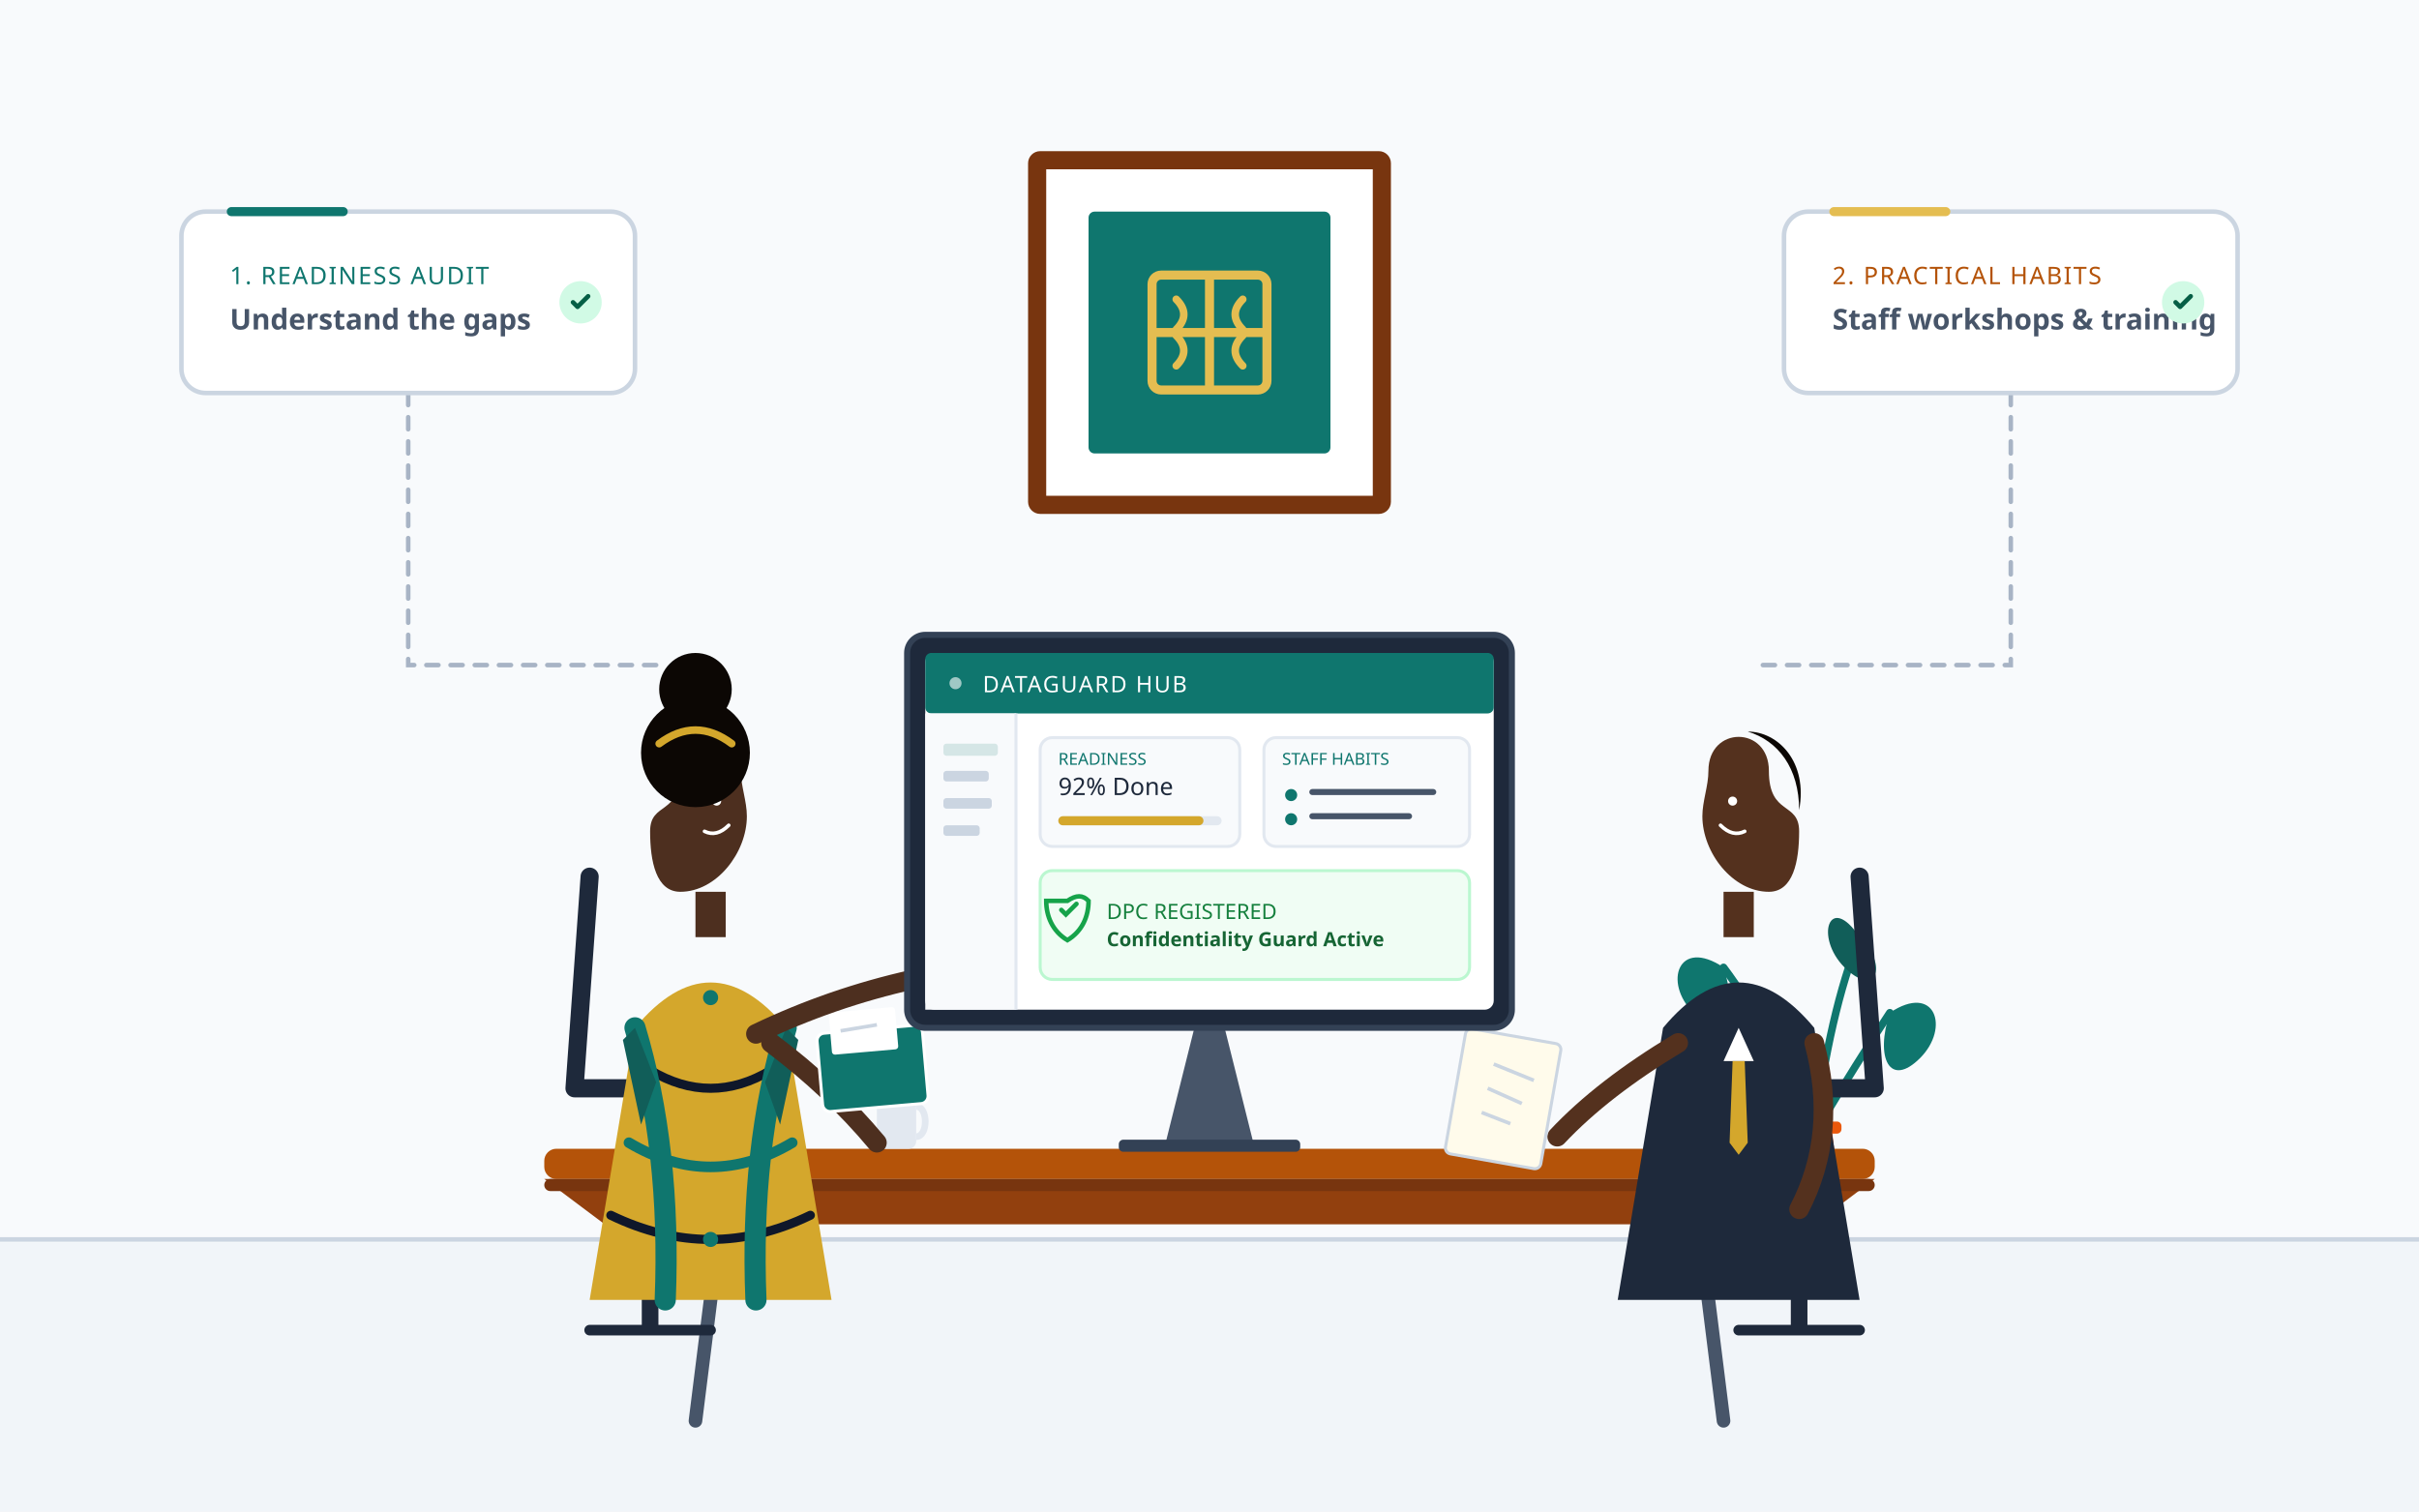
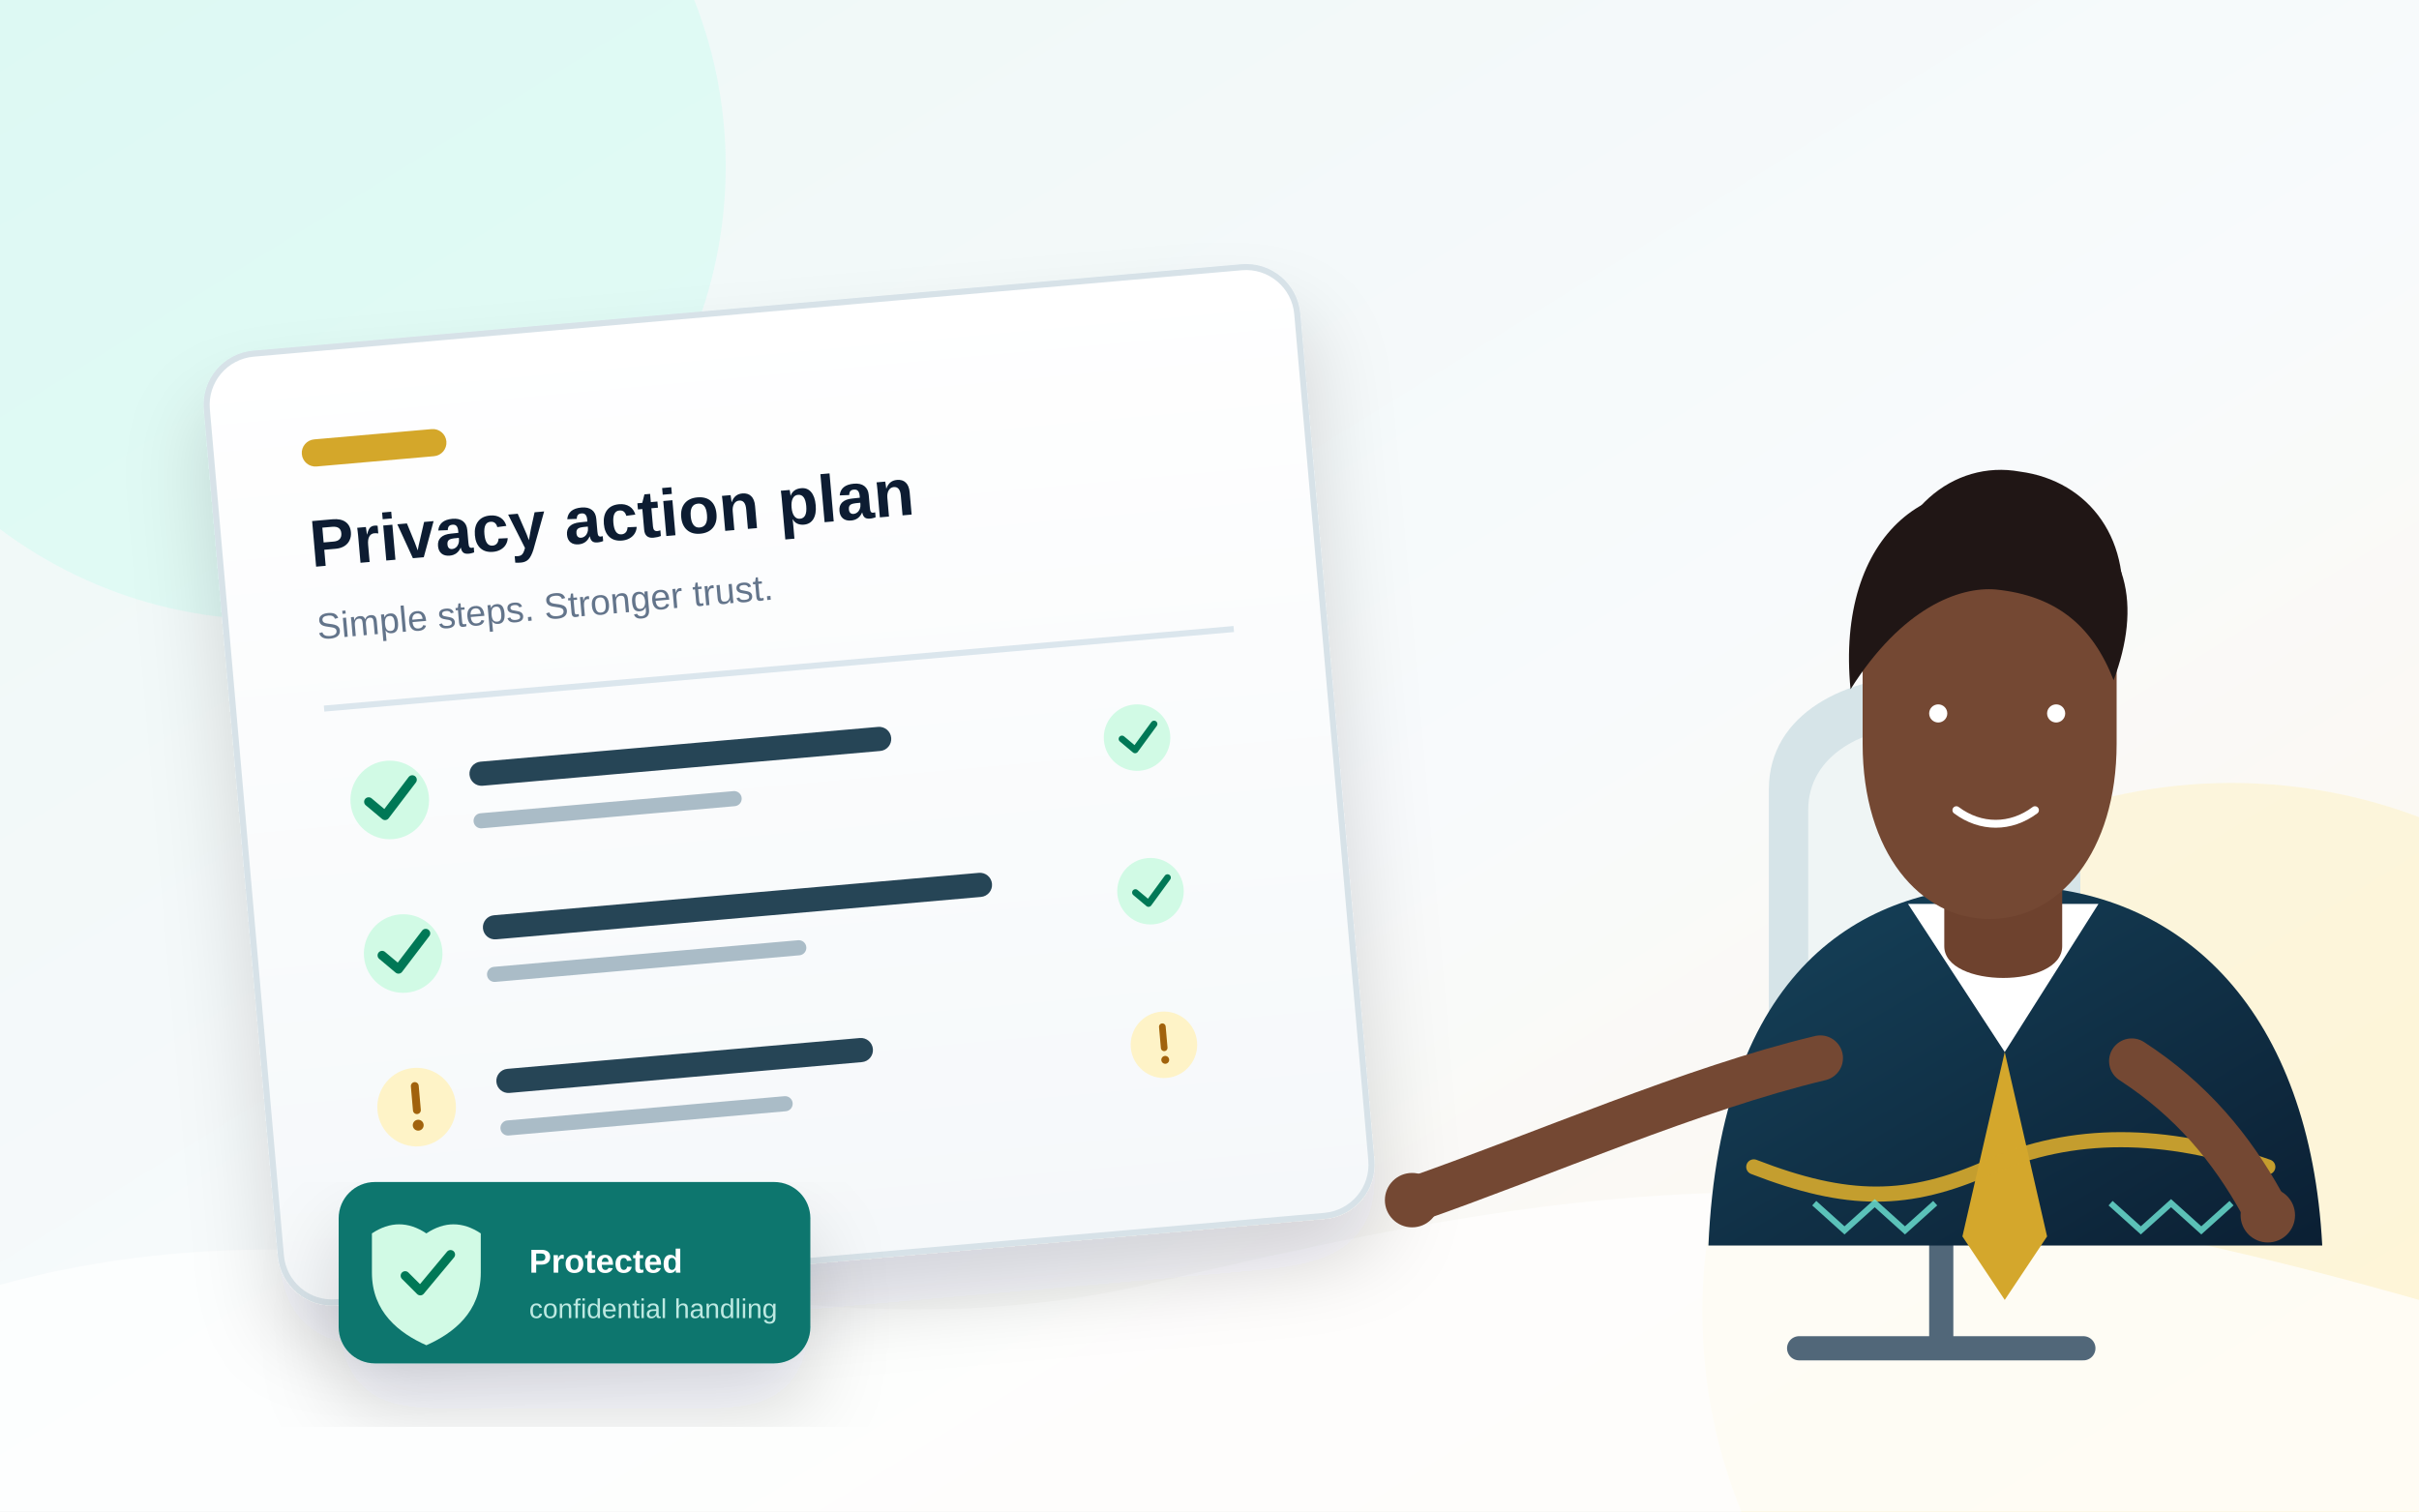
- <svg xmlns="http://www.w3.org/2000/svg" viewBox="0 0 800 500" width="100%" height="100%">
-   <rect width="800" height="500" fill="#f8fafc" />
-   <line x1="0" y1="410" x2="800" y2="410" stroke="#cbd5e1" stroke-width="1.5" />
-   <rect y="411" width="800" height="89" fill="#f1f5f9" />
-   <rect x="340" y="50" width="120" height="120" rx="4" fill="#78350f" />
-   <rect x="346" y="56" width="108" height="108" fill="#ffffff" />
-   <rect x="360" y="70" width="80" height="80" rx="2" fill="#0f766e" />
-   <g transform="translate(400, 110)">
-     <rect x="-19" y="-19" width="38" height="38" rx="3" fill="none" stroke="#e4bd51" stroke-width="3" />
-     <line x1="-19" y1="0" x2="19" y2="0" stroke="#e4bd51" stroke-width="3" />
-     <line x1="0" y1="-19" x2="0" y2="19" stroke="#e4bd51" stroke-width="3" />
-     <path d="M -11,-11 Q -6,-6 -11,-1" fill="none" stroke="#e4bd51" stroke-width="2.5" stroke-linecap="round" />
-     <path d="M 11,-11 Q 6,-6 11,-1" fill="none" stroke="#e4bd51" stroke-width="2.5" stroke-linecap="round" />
-     <path d="M -11,11 Q -6,6 -11,1" fill="none" stroke="#e4bd51" stroke-width="2.5" stroke-linecap="round" />
-     <path d="M 11,11 Q 6,6 11,1" fill="none" stroke="#e4bd51" stroke-width="2.5" stroke-linecap="round" />
+ <svg xmlns="http://www.w3.org/2000/svg" viewBox="0 0 800 500" role="img" aria-labelledby="title desc">
+   <defs>
+     <linearGradient id="backdrop" x1="0" y1="0" x2="1" y2="1">
+       <stop stop-color="#edf8f6" />
+       <stop offset=".56" stop-color="#f8fafc" />
+       <stop offset="1" stop-color="#fff8e9" />
+     </linearGradient>
+     <linearGradient id="paper" x1="0" y1="0" x2="0" y2="1">
+       <stop stop-color="#fff" />
+       <stop offset="1" stop-color="#f5f8fa" />
+     </linearGradient>
+     <linearGradient id="jacket" x1="0" y1="0" x2="1" y2="1">
+       <stop stop-color="#16435b" />
+       <stop offset="1" stop-color="#0b1f33" />
+     </linearGradient>
+     <filter id="shadow" x="-25%" y="-25%" width="150%" height="160%">
+       <feDropShadow dx="0" dy="15" stdDeviation="13" flood-color="#0b1f33" flood-opacity=".15" />
+     </filter>
+   </defs>
+   <rect width="800" height="500" fill="url(#backdrop)" />
+   <circle cx="90" cy="55" r="150" fill="#ccfbf1" opacity=".47" />
+   <circle cx="738" cy="434" r="175" fill="#fef3c7" opacity=".56" />
+   <path d="M0 425c139-38 247 32 383-1 151-36 238-45 417 6v70H0Z" fill="#fff" opacity=".72" />
+   <g transform="translate(80 102) rotate(-5 182 158)" filter="url(#shadow)">
+     <rect width="362" height="315" rx="17" fill="url(#paper)" stroke="#d7e2e8" stroke-width="2" />
+     <rect x="30" y="30" width="48" height="9" rx="4.5" fill="#d4a72c" />
+     <text x="30" y="72" fill="#0b1f33" font-family="Arial, sans-serif" font-size="22" font-weight="700">Privacy action plan</text>
+     <text x="30" y="96" fill="#64748b" font-family="Arial, sans-serif" font-size="12">Simple steps. Stronger trust.</text>
+     <line x1="30" y1="119" x2="332" y2="119" stroke="#dbe6ed" stroke-width="2" />
+     <circle cx="49" cy="151" r="13" fill="#d1fae5" />
+     <path d="m42 151 5 5 10-11" fill="none" stroke="#047857" stroke-width="3" stroke-linecap="round" stroke-linejoin="round" />
+     <rect x="76" y="141" width="140" height="8" rx="4" fill="#284557" />
+     <rect x="76" y="158" width="89" height="5" rx="2.5" fill="#aabcc7" />
+     <circle cx="297" cy="152" r="11" fill="#d1fae5" />
+     <path d="m292 152 4 4 7-8" fill="none" stroke="#047857" stroke-width="2.2" stroke-linecap="round" stroke-linejoin="round" />
+     <circle cx="49" cy="202" r="13" fill="#d1fae5" />
+     <path d="m42 202 5 5 10-11" fill="none" stroke="#047857" stroke-width="3" stroke-linecap="round" stroke-linejoin="round" />
+     <rect x="76" y="192" width="169" height="8" rx="4" fill="#284557" />
+     <rect x="76" y="209" width="106" height="5" rx="2.5" fill="#aabcc7" />
+     <circle cx="297" cy="203" r="11" fill="#d1fae5" />
+     <path d="m292 203 4 4 7-8" fill="none" stroke="#047857" stroke-width="2.2" stroke-linecap="round" stroke-linejoin="round" />
+     <circle cx="49" cy="253" r="13" fill="#fef3c7" />
+     <path d="M49 246v8" stroke="#a16207" stroke-width="2.6" stroke-linecap="round" />
+     <circle cx="49" cy="259" r="1.8" fill="#a16207" />
+     <rect x="76" y="243" width="125" height="8" rx="4" fill="#284557" />
+     <rect x="76" y="260" width="97" height="5" rx="2.5" fill="#aabcc7" />
+     <circle cx="297" cy="254" r="11" fill="#fef3c7" />
+     <path d="M297 248v7" stroke="#a16207" stroke-width="2.2" stroke-linecap="round" />
+     <circle cx="297" cy="259" r="1.3" fill="#a16207" />
  </g>
-   <g opacity="0.8">
-     <path d="M 135,130 L 135,220 L 220,220" fill="none" stroke="#94a3b8" stroke-width="1.5" stroke-dasharray="4,4" stroke-linecap="round" />
-     <path d="M 665,130 L 665,220 L 580,220" fill="none" stroke="#94a3b8" stroke-width="1.5" stroke-dasharray="4,4" stroke-linecap="round" />
+   <g transform="translate(112 391)" filter="url(#shadow)">
+     <rect width="156" height="60" rx="12" fill="#0f766e" />
+     <path d="M29 17c6-4 12-4 18 0v13c0 13-9 20-18 24-9-4-18-11-18-24V17c6-4 12-4 18 0Z" fill="#d1fae5" />
+     <path d="m22 31 5 5 10-12" fill="none" stroke="#047857" stroke-width="3" stroke-linecap="round" stroke-linejoin="round" />
+     <text x="63" y="30" fill="#fff" font-family="Arial, sans-serif" font-size="11" font-weight="700">Protected</text>
+     <text x="63" y="45" fill="#bde9e2" font-family="Arial, sans-serif" font-size="9">confidential handling</text>
  </g>
-   <g transform="translate(60, 70)">
-     <rect width="150" height="60" rx="8" fill="#ffffff" stroke="#cbd5e1" stroke-width="1.5" />
-     <rect x="15" y="-1.5" width="40" height="3" rx="1.5" fill="#0f766e" />
-     <text x="16" y="24" fill="#0f766e" font-family="system-ui, sans-serif" font-size="8" font-weight="extrabold" letter-spacing="0.5">1. READINESS AUDIT</text>
-     <text x="16" y="39" fill="#475569" font-family="system-ui, sans-serif" font-size="9.5" font-weight="600">Understand the gaps</text>
-     <circle cx="132" cy="30" r="7" fill="#d1fae5" />
-     <path d="M 129.5,30 L 131,31.5 L 134.5,28" fill="none" stroke="#065f46" stroke-width="1.5" stroke-linecap="round" stroke-linejoin="round" />
-   </g>
-   <g transform="translate(590, 70)">
-     <rect width="150" height="60" rx="8" fill="#ffffff" stroke="#cbd5e1" stroke-width="1.5" />
-     <rect x="15" y="-1.5" width="40" height="3" rx="1.5" fill="#e4bd51" />
-     <text x="16" y="24" fill="#b45309" font-family="system-ui, sans-serif" font-size="8" font-weight="extrabold" letter-spacing="0.5">2. PRACTICAL HABITS</text>
-     <text x="16" y="39" fill="#475569" font-family="system-ui, sans-serif" font-size="9.5" font-weight="600">Staff workshops &amp; training</text>
-     <circle cx="132" cy="30" r="7" fill="#d1fae5" />
-     <path d="M 129.5,30 L 131,31.5 L 134.5,28" fill="none" stroke="#065f46" stroke-width="1.5" stroke-linecap="round" stroke-linejoin="round" />
-   </g>
-   <g transform="translate(50, 0)">
-     <path d="M 540,410 L 560,410 L 556,375 L 544,375 Z" fill="#c2410c" />
-     <rect x="541" y="371" width="18" height="4" rx="1.5" fill="#ea580c" />
-     <path d="M 550,375 Q 535,340 520,320" fill="none" stroke="#0f766e" stroke-width="2.5" stroke-linecap="round" />
-     <path d="M 520,320 C 505,310 500,325 510,335 C 520,345 525,335 520,320 Z" fill="#0f766e" />
-     <path d="M 550,375 Q 555,335 565,310" fill="none" stroke="#0f766e" stroke-width="2.5" stroke-linecap="round" />
-     <path d="M 565,310 C 555,295 550,310 560,320 C 570,330 575,320 565,310 Z" fill="#115e59" />
-     <path d="M 550,375 Q 565,350 575,335" fill="none" stroke="#0f766e" stroke-width="2.5" stroke-linecap="round" />
-     <path d="M 575,335 C 590,325 595,340 585,350 C 575,360 570,350 575,335 Z" fill="#0f766e" />
-   </g>
-   <g>
-     <line x1="240" y1="390" x2="230" y2="470" stroke="#475569" stroke-width="4.5" stroke-linecap="round" />
-     <line x1="560" y1="390" x2="570" y2="470" stroke="#475569" stroke-width="4.5" stroke-linecap="round" />
-     <polygon points="180,390 620,390 600,405 200,405" fill="#92400e" />
-     <rect x="180" y="380" width="440" height="10" rx="4" fill="#b45309" />
-     <rect x="180" y="390" width="440" height="4" rx="2" fill="#78350f" />
-     <rect x="290" y="362" width="13" height="18" rx="2.5" fill="#e2e8f0" />
-     <path d="M 303,366 C 307,366 307,376 303,376" fill="none" stroke="#e2e8f0" stroke-width="2.2" />
-     <path d="M 296,356 Q 299,352 296,348" fill="none" stroke="#cbd5e1" stroke-width="1.2" stroke-linecap="round" opacity="0.8" />
-   </g>
-   <g transform="translate(20, 0)">
-     <path d="M 175,290 L 170,360 L 220,360" fill="none" stroke="#1e293b" stroke-width="6" stroke-linecap="round" stroke-linejoin="round" />
-     <line x1="195" y1="360" x2="195" y2="440" stroke="#1e293b" stroke-width="5.5" />
-     <line x1="175" y1="440" x2="215" y2="440" stroke="#1e293b" stroke-width="3.5" stroke-linecap="round" />
-     <path d="M 190,340 Q 215,310 240,340 L 255,430 L 175,430 Z" fill="#d4a72c" />
-     <path d="M 195,354 Q 215,366 235,354" fill="none" stroke="#0f172a" stroke-width="3" stroke-linecap="round" />
-     <path d="M 188,378 Q 215,394 242,378" fill="none" stroke="#0f766e" stroke-width="3.5" stroke-linecap="round" />
-     <path d="M 182,402 Q 215,418 248,402" fill="none" stroke="#0f172a" stroke-width="3" stroke-linecap="round" />
-     <circle cx="215" cy="330" r="2.5" fill="#0f766e" />
-     <circle cx="215" cy="410" r="2.5" fill="#0f766e" />
-     <path d="M 190,340 Q 202,380 200,430" fill="none" stroke="#0f766e" stroke-width="7" stroke-linecap="round" />
-     <path d="M 240,340 Q 228,380 230,430" fill="none" stroke="#0f766e" stroke-width="7" stroke-linecap="round" />
-     <polygon points="190,340 197,358 192,372 186,344" fill="#115e59" />
-     <polygon points="240,340 233,358 238,372 244,344" fill="#115e59" />
-     <rect x="210" y="295" width="10" height="15" fill="#4d2f1f" />
-     <path d="M 205,255 C 205,240 225,240 225,255 C 225,260 227,265 227,270 C 227,282 217,295 205,295 C 197,295 195,285 195,275 C 195,265 205,270 205,255 Z" fill="#4d2f1f" />
-     <circle cx="217" cy="265" r="1.5" fill="#ffffff" />
-     <path d="M 221,273 Q 217,277 213,275" fill="none" stroke="#ffffff" stroke-width="1.2" stroke-linecap="round" />
-     <circle cx="210" cy="249" r="18" fill="#0c0704" />
-     <circle cx="210" cy="228" r="12" fill="#0c0704" />
-     <path d="M 198,246 Q 210,237 222,246" fill="none" stroke="#d4a72c" stroke-width="2.5" stroke-linecap="round" />
-     <path d="M 235,345 Q 255,360 270,378" fill="none" stroke="#4d2f1f" stroke-width="6.5" stroke-linecap="round" />
-     <rect x="250" y="342" width="35" height="26" rx="2.5" fill="#0f766e" stroke="#ffffff" stroke-width="1" transform="rotate(-5 250 342)" />
-     <rect x="254" y="335" width="22" height="14" rx="1" fill="#ffffff" transform="rotate(-5 254 335)" />
-     <line x1="258" y1="341" x2="270" y2="339" stroke="#cbd5e1" stroke-width="1.2" />
-     <path d="M 230,342 Q 255,330 282,324" fill="none" stroke="#4d2f1f" stroke-width="6.5" stroke-linecap="round" />
-   </g>
-   <g transform="translate(-10, 0)">
-     <path d="M 625,290 L 630,360 L 580,360" fill="none" stroke="#1e293b" stroke-width="6" stroke-linecap="round" stroke-linejoin="round" />
-     <line x1="605" y1="360" x2="605" y2="440" stroke="#1e293b" stroke-width="5.5" />
-     <line x1="585" y1="440" x2="625" y2="440" stroke="#1e293b" stroke-width="3.5" stroke-linecap="round" />
-     <path d="M 610,340 Q 585,310 560,340 L 545,430 L 625,430 Z" fill="#1e293b" />
-     <polygon points="585,340 580,351 590,351" fill="#ffffff" />
-     <polygon points="583,351 587,351 588,378 585,382 582,378" fill="#d4a72c" />
-     <rect x="580" y="295" width="10" height="15" fill="#54311e" />
-     <path d="M 595,255 C 595,240 575,240 575,255 C 575,260 573,265 573,270 C 573,282 583,295 595,295 C 603,295 605,285 605,275 C 605,265 595,270 595,255 Z" fill="#54311e" />
-     <circle cx="583" cy="265" r="1.5" fill="#ffffff" />
-     <path d="M 579,273 Q 583,277 587,275" fill="none" stroke="#ffffff" stroke-width="1.2" stroke-linecap="round" />
-     <path d="M 588,242 C 598,242 608,252 605,268 C 605,254 598,245 588,242 Z" fill="#0c0704" />
-     <path d="M 565,345 Q 540,360 525,376" fill="none" stroke="#54311e" stroke-width="6.5" stroke-linecap="round" />
-     <rect x="495" y="340" width="32" height="42" rx="2" fill="#fffbeb" stroke="#cbd5e1" stroke-width="1" transform="rotate(10 495 340)" />
-     <line x1="504" y1="352" x2="518" y2="355" stroke="#cbd5e1" stroke-width="1.2" transform="rotate(10 504 352)" />
-     <line x1="502" y1="360" x2="514" y2="363" stroke="#cbd5e1" stroke-width="1.2" transform="rotate(10 502 360)" />
-     <line x1="500" y1="368" x2="510" y2="370" stroke="#cbd5e1" stroke-width="1.2" transform="rotate(10 500 368)" />
-     <path d="M 610,345 Q 618,375 605,400" fill="none" stroke="#54311e" stroke-width="6.5" stroke-linecap="round" />
-   </g>
-   <g>
-     <polygon points="385,380 415,380 405,340 395,340" fill="#475569" />
-     <rect x="370" y="377" width="60" height="4" rx="1.5" fill="#334155" />
-     <rect x="300" y="210" width="200" height="130" rx="6" fill="#1e293b" stroke="#334155" stroke-width="2" />
-     <rect x="306" y="216" width="188" height="118" rx="3" fill="#ffffff" />
-     <rect x="306" y="216" width="188" height="20" fill="#0f766e" rx="2" />
-     <circle cx="316" cy="226" r="2" fill="#ffffff" opacity="0.6" />
-     <text x="325" y="229" fill="#ffffff" font-family="system-ui, sans-serif" font-size="7.5" font-weight="extrabold" letter-spacing="0.5">DATAGUARD HUB</text>
-     <rect x="306" y="236" width="30" height="98" fill="#f8fafc" />
-     <line x1="336" y1="236" x2="336" y2="334" stroke="#e2e8f0" stroke-width="1" />
-     <rect x="312" y="246" width="18" height="4" rx="1" fill="#0f766e" fill-opacity="0.15" />
-     <rect x="312" y="255" width="15" height="3.5" rx="1" fill="#cbd5e1" />
-     <rect x="312" y="264" width="16" height="3.5" rx="1" fill="#cbd5e1" />
-     <rect x="312" y="273" width="12" height="3.5" rx="1" fill="#cbd5e1" />
-     <rect x="344" y="244" width="66" height="36" rx="4" fill="#f8fafc" stroke="#e2e8f0" stroke-width="1" />
-     <text x="350" y="253" fill="#0f766e" font-family="system-ui, sans-serif" font-size="5.5" font-weight="extrabold">READINESS</text>
-     <text x="350" y="263" fill="#1e293b" font-family="system-ui, sans-serif" font-size="8" font-weight="extrabold">92% Done</text>
-     <rect x="350" y="270" width="54" height="3" rx="1.5" fill="#e2e8f0" />
-     <rect x="350" y="270" width="48" height="3" rx="1.5" fill="#d4a72c" />
-     <rect x="418" y="244" width="68" height="36" rx="4" fill="#f8fafc" stroke="#e2e8f0" stroke-width="1" />
-     <text x="424" y="253" fill="#0f766e" font-family="system-ui, sans-serif" font-size="5.5" font-weight="extrabold">STAFF HABITS</text>
-     <circle cx="427" cy="263" r="2" fill="#0f766e" />
-     <rect x="433" y="261" width="42" height="2" rx="1" fill="#475569" />
-     <circle cx="427" cy="271" r="2" fill="#0f766e" />
-     <rect x="433" y="269" width="34" height="2" rx="1" fill="#475569" />
-     <rect x="344" y="288" width="142" height="36" rx="4" fill="#f0fdf4" stroke="#bbf7d0" stroke-width="1" />
-     <path d="M 353,298 C 356,296 358,296 360,298 C 360,303 358,308 353,311 C 348,308 346,303 346,298 Z" fill="none" stroke="#16a34a" stroke-width="1.5" />
-     <path d="M 351,301 L 352.5,302.5 L 356,299" fill="none" stroke="#16a34a" stroke-width="1.5" stroke-linecap="round" />
-     <text x="366" y="304" fill="#15803d" font-family="system-ui, sans-serif" font-size="7" font-weight="extrabold">DPC REGISTERED</text>
-     <text x="366" y="313" fill="#166534" font-family="system-ui, sans-serif" font-size="6.5" font-weight="600">Confidentiality Guard Active</text>
+   <g transform="translate(490 63)">
+     <path d="M152 280v103M105 383h94" stroke="#516779" stroke-width="8" stroke-linecap="round" />
+     <path d="M95 198v117h103V198c0-50-103-50-103 0Z" fill="#d6e4e8" />
+     <path d="M108 205v102h75V205c0-37-75-37-75 0Z" fill="#eff5f5" />
+     <path d="M75 349c4-91 50-119 99-119 59 0 100 43 104 119Z" fill="url(#jacket)" />
+     <path d="m141 236 32 49 31-49" fill="#fff" />
+     <path d="m173 285 14 61-14 21-14-21z" fill="#d4a72c" />
+     <path d="M90 323c31 12 51 12 78 0s58-12 92 0" fill="none" stroke="#d4a72c" stroke-width="5" stroke-linecap="round" opacity=".92" />
+     <path d="M110 335l10 9 10-9 10 9 10-9M208 335l10 9 10-9 10 9 10-9" fill="none" stroke="#6ee7d7" stroke-width="2" opacity=".8" />
+     <path d="M153 209h39v41c0 14-39 14-39 0Z" fill="#6e422e" />
+     <path d="M126 149c0-48 76-52 84-1v35c0 36-19 58-42 58s-42-22-42-58Z" fill="#744833" />
+     <path d="M122 165c-5-51 27-78 67-61 26 11 29 34 20 58-7-18-19-28-39-30-12-1-31 6-48 33Z" fill="#201615" />
+     <path d="M133 135c2-29 23-46 45-42 23 3 38 23 33 50-19-18-59-17-78-8Z" fill="#201615" />
+     <circle cx="151" cy="173" r="3" fill="#fff" />
+     <circle cx="190" cy="173" r="3" fill="#fff" />
+     <path d="M157 205c8 6 18 6 26 0" fill="none" stroke="#fff" stroke-width="2.6" stroke-linecap="round" />
+     <path d="M112 287c-42 10-92 32-135 47" fill="none" stroke="#744833" stroke-width="15" stroke-linecap="round" />
+     <path d="M215 288c20 13 33 29 43 47" fill="none" stroke="#744833" stroke-width="15" stroke-linecap="round" />
+     <circle cx="-23" cy="334" r="9" fill="#744833" />
+     <circle cx="260" cy="339" r="9" fill="#744833" />
  </g>
</svg>
